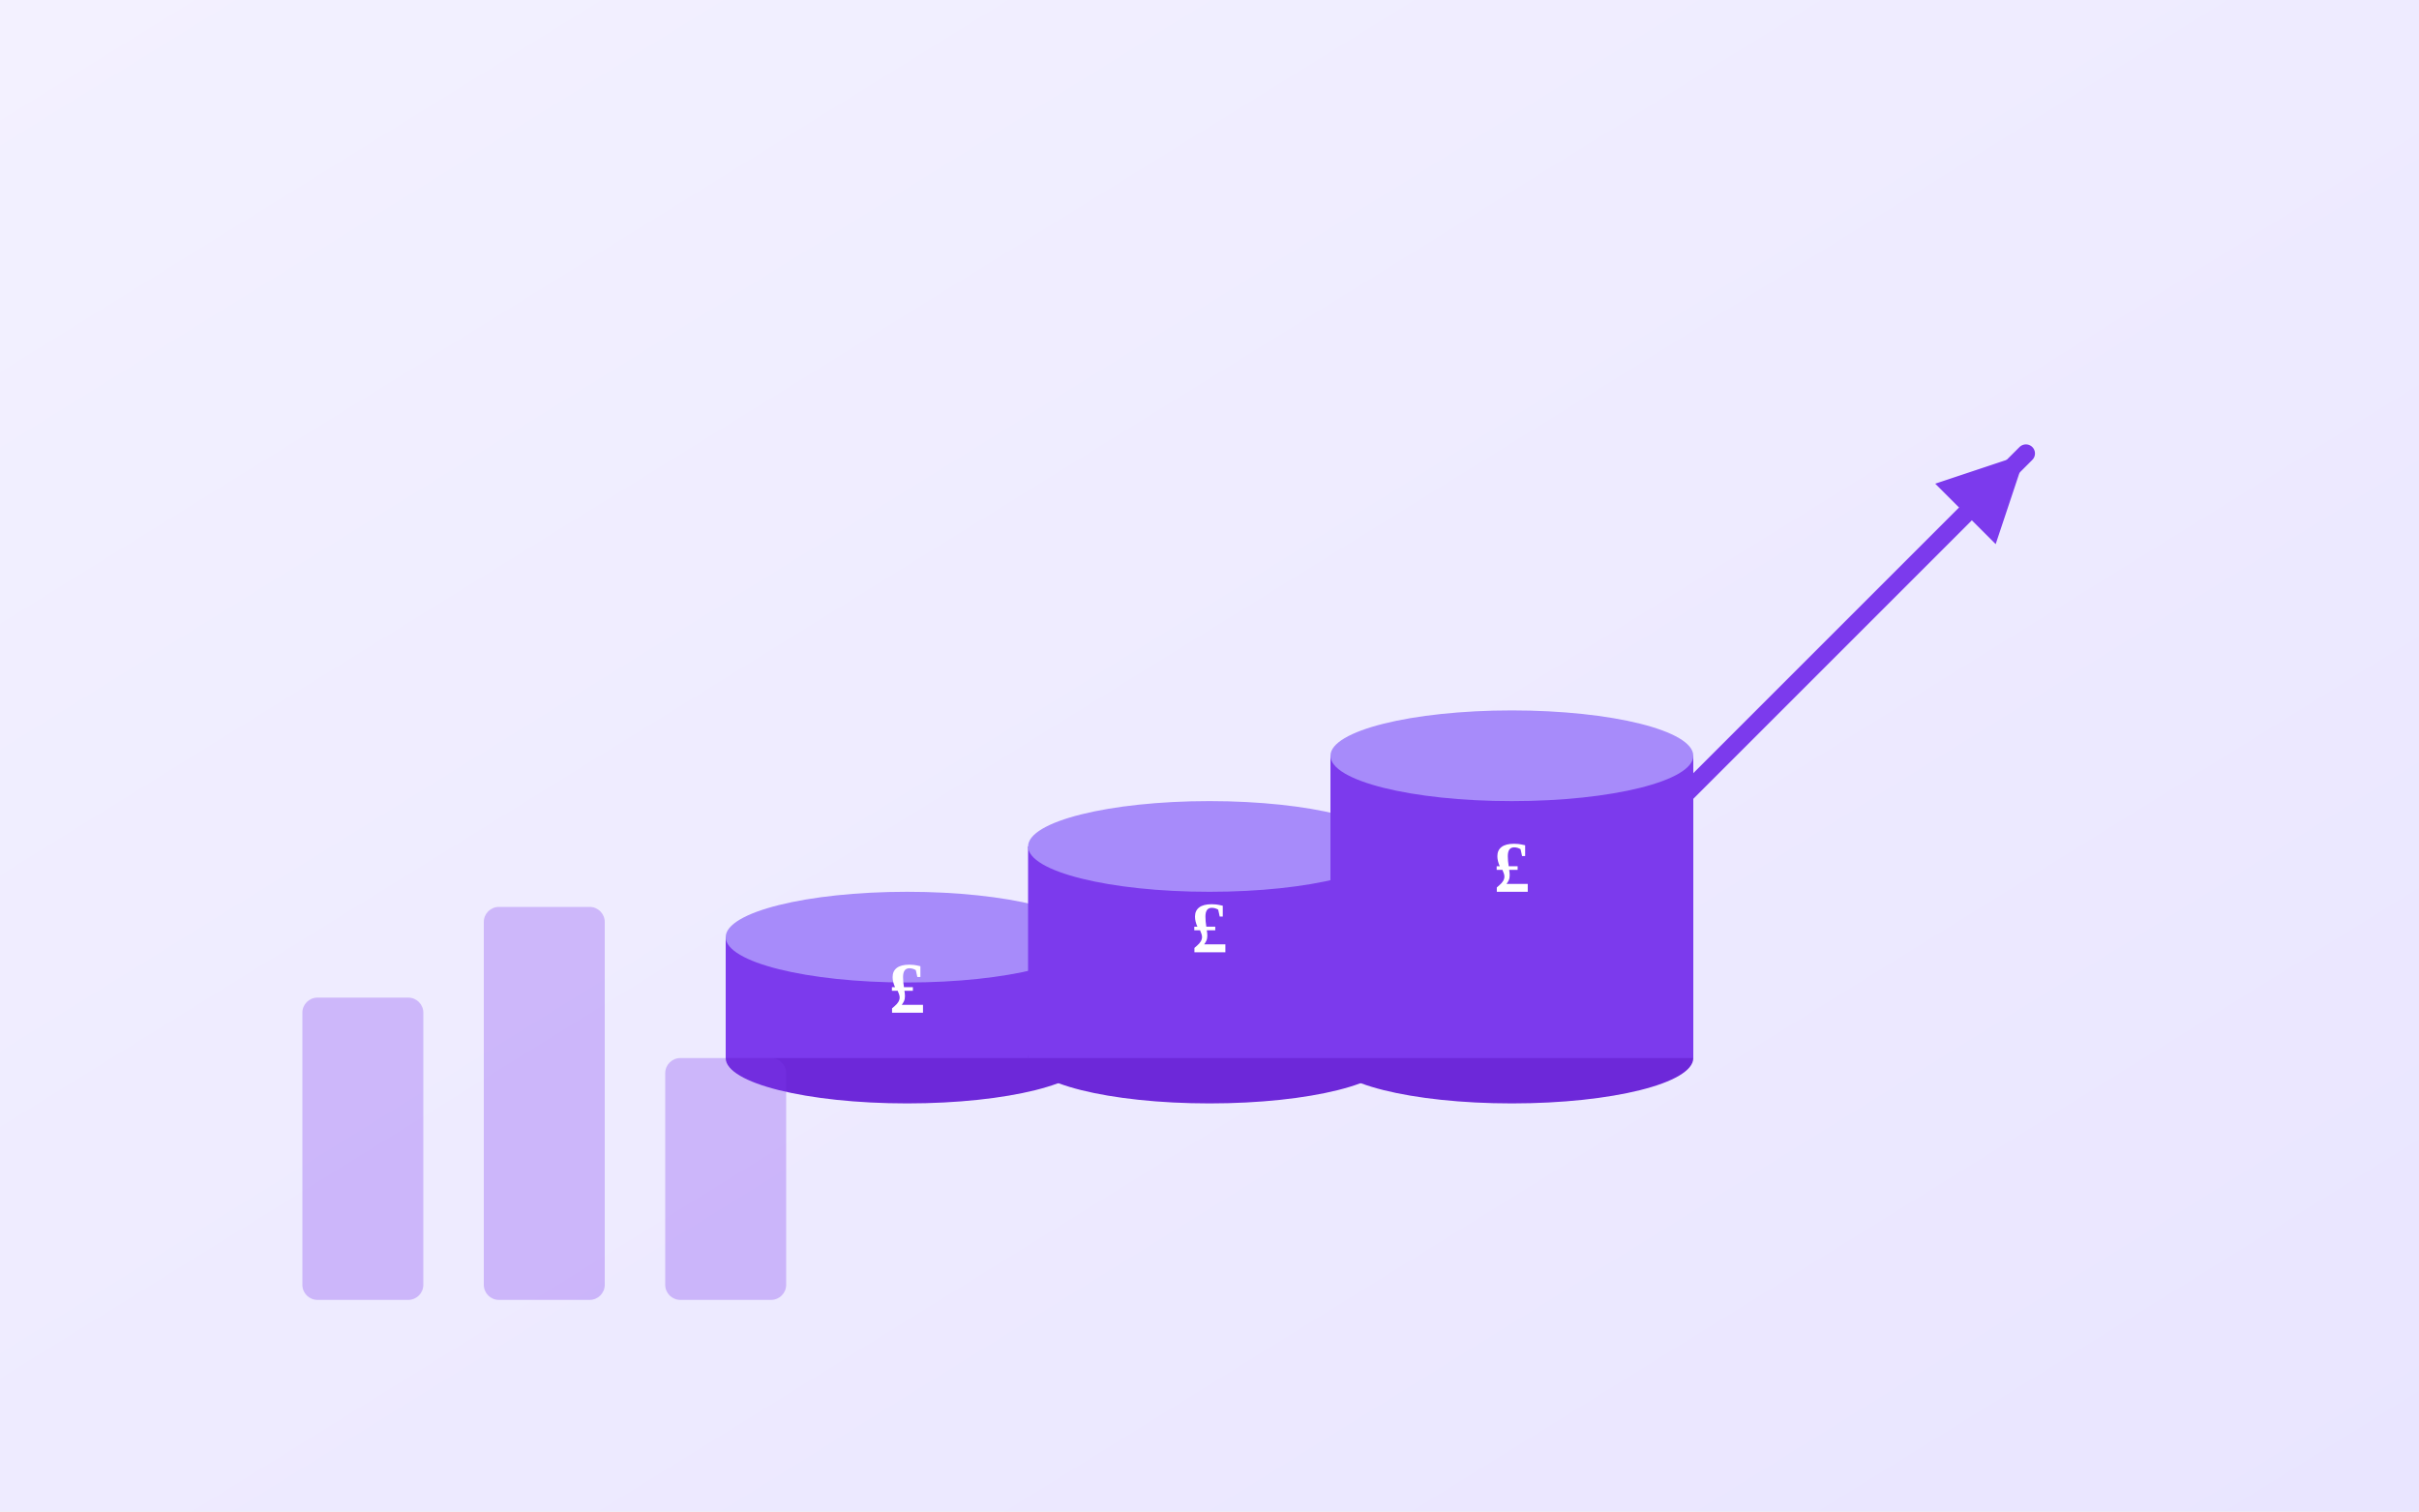
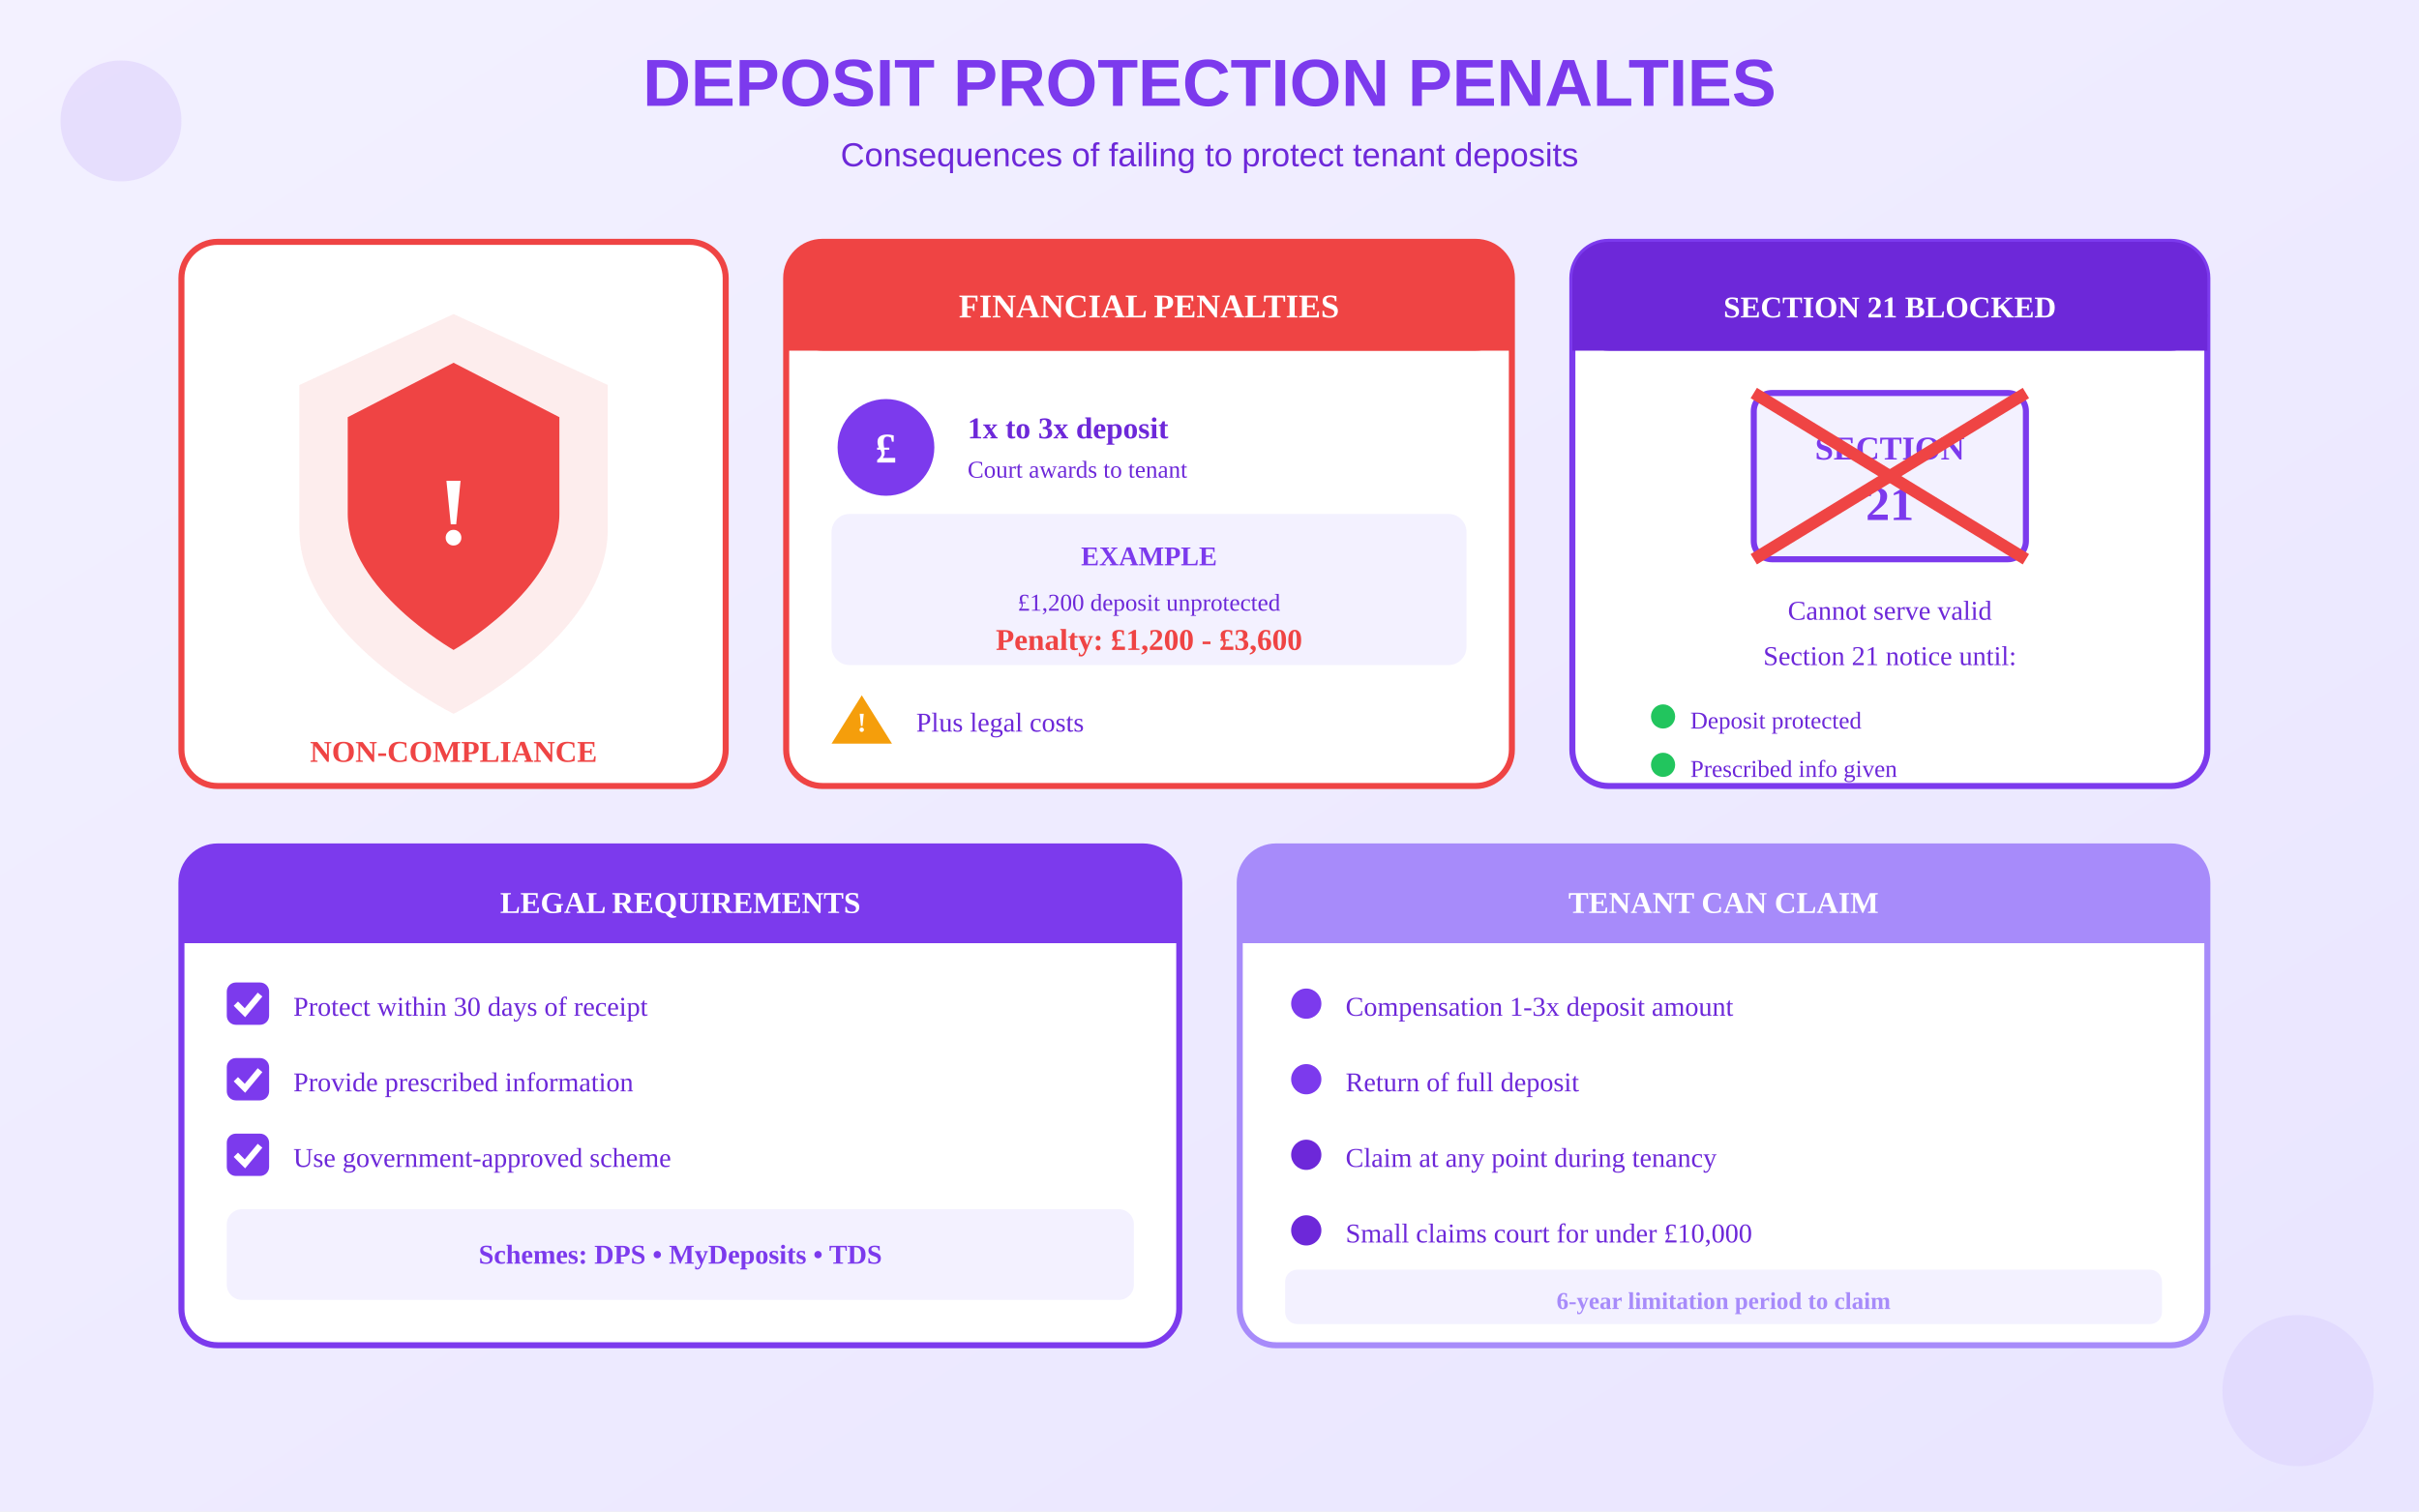
<svg xmlns="http://www.w3.org/2000/svg" viewBox="0 0 800 500">
  <defs>
    <linearGradient id="bgGrad" x1="0%" y1="0%" x2="100%" y2="100%">
      <stop offset="0%" style="stop-color:#F3F1FF" />
      <stop offset="100%" style="stop-color:#E9E5FF" />
    </linearGradient>
  </defs>
  <rect width="800" height="500" fill="url(#bgGrad)" />
-   <g transform="translate(300, 150)">
-     <ellipse cx="0" cy="200" rx="60" ry="15" fill="#6D28D9" />
-     <rect x="-60" y="160" width="120" height="40" fill="#7C3AED" />
-     <ellipse cx="0" cy="160" rx="60" ry="15" fill="#A78BFA" />
-     <text x="0" y="185" text-anchor="middle" fill="white" font-size="24" font-weight="bold">£</text>
-     <ellipse cx="100" cy="200" rx="60" ry="15" fill="#6D28D9" />
-     <rect x="40" y="130" width="120" height="70" fill="#7C3AED" />
-     <ellipse cx="100" cy="130" rx="60" ry="15" fill="#A78BFA" />
-     <text x="100" y="165" text-anchor="middle" fill="white" font-size="24" font-weight="bold">£</text>
-     <ellipse cx="200" cy="200" rx="60" ry="15" fill="#6D28D9" />
-     <rect x="140" y="100" width="120" height="100" fill="#7C3AED" />
-     <ellipse cx="200" cy="100" rx="60" ry="15" fill="#A78BFA" />
-     <text x="200" y="145" text-anchor="middle" fill="white" font-size="24" font-weight="bold">£</text>
+   <text x="400" y="35" text-anchor="middle" fill="#7C3AED" font-size="22" font-weight="bold" font-family="Arial">DEPOSIT PROTECTION PENALTIES</text>
+   <text x="400" y="55" text-anchor="middle" fill="#6D28D9" font-size="11" font-family="Arial">Consequences of failing to protect tenant deposits</text>
+   <g transform="translate(60, 80)">
+     <rect x="0" y="0" width="180" height="180" rx="12" fill="white" stroke="#EF4444" stroke-width="2" />
+     <path d="M90 25 L140 48 L140 95 C140 130 90 155 90 155 C90 155 40 130 40 95 L40 48 Z" fill="#EF4444" opacity="0.1" stroke="#EF4444" stroke-width="2" />
+     <path d="M90 40 L125 58 L125 90 C125 115 90 135 90 135 C90 135 55 115 55 90 L55 58 Z" fill="#EF4444" />
+     <text x="90" y="100" text-anchor="middle" fill="white" font-size="32" font-weight="bold">!</text>
+     <text x="90" y="172" text-anchor="middle" fill="#EF4444" font-size="10" font-weight="bold">NON-COMPLIANCE</text>
  </g>
-   <g transform="translate(550, 120)">
-     <line x1="0" y1="150" x2="120" y2="30" stroke="#7C3AED" stroke-width="6" stroke-linecap="round" />
-     <polygon points="120,30 90,40 110,60" fill="#7C3AED" />
+   <g transform="translate(260, 80)">
+     <rect x="0" y="0" width="240" height="180" rx="12" fill="white" stroke="#EF4444" stroke-width="2" />
+     <rect x="0" y="0" width="240" height="36" rx="12" fill="#EF4444" />
+     <rect x="0" y="24" width="240" height="12" fill="#EF4444" />
+     <text x="120" y="25" text-anchor="middle" fill="white" font-size="11" font-weight="bold">FINANCIAL PENALTIES</text>
+     <g transform="translate(15, 50)">
+       <circle cx="18" cy="18" r="16" fill="#7C3AED" />
+       <text x="18" y="23" text-anchor="middle" fill="white" font-size="14" font-weight="bold">£</text>
+       <text x="45" y="15" fill="#6D28D9" font-size="10" font-weight="bold">1x to 3x deposit</text>
+       <text x="45" y="28" fill="#6D28D9" font-size="8">Court awards to tenant</text>
+     </g>
+     <rect x="15" y="90" width="210" height="50" rx="6" fill="#F3F1FF" />
+     <text x="120" y="107" text-anchor="middle" fill="#7C3AED" font-size="9" font-weight="bold">EXAMPLE</text>
+     <text x="120" y="122" text-anchor="middle" fill="#6D28D9" font-size="8">£1,200 deposit unprotected</text>
+     <text x="120" y="135" text-anchor="middle" fill="#EF4444" font-size="10" font-weight="bold">Penalty: £1,200 - £3,600</text>
+     <g transform="translate(15, 150)">
+       <polygon points="10,0 20,16 0,16" fill="#F59E0B" />
+       <text x="10" y="12" text-anchor="middle" fill="white" font-size="9" font-weight="bold">!</text>
+       <text x="28" y="12" fill="#6D28D9" font-size="9">Plus legal costs</text>
+     </g>
  </g>
-   <g transform="translate(100, 250)" opacity="0.3">
-     <rect x="0" y="80" width="40" height="100" rx="5" fill="#7C3AED" />
-     <rect x="60" y="50" width="40" height="130" rx="5" fill="#7C3AED" />
-     <rect x="120" y="100" width="40" height="80" rx="5" fill="#7C3AED" />
+   <g transform="translate(520, 80)">
+     <rect x="0" y="0" width="210" height="180" rx="12" fill="white" stroke="#7C3AED" stroke-width="2" />
+     <rect x="0" y="0" width="210" height="36" rx="12" fill="#6D28D9" />
+     <rect x="0" y="24" width="210" height="12" fill="#6D28D9" />
+     <text x="105" y="25" text-anchor="middle" fill="white" font-size="10" font-weight="bold">SECTION 21 BLOCKED</text>
+     <g transform="translate(60, 50)">
+       <rect x="0" y="0" width="90" height="55" rx="6" fill="#F3F1FF" stroke="#7C3AED" stroke-width="2" />
+       <text x="45" y="22" text-anchor="middle" fill="#7C3AED" font-size="11" font-weight="bold">SECTION</text>
+       <text x="45" y="42" text-anchor="middle" fill="#7C3AED" font-size="16" font-weight="bold">21</text>
+       <line x1="0" y1="0" x2="90" y2="55" stroke="#EF4444" stroke-width="4" />
+       <line x1="90" y1="0" x2="0" y2="55" stroke="#EF4444" stroke-width="4" />
+     </g>
+     <text x="105" y="125" text-anchor="middle" fill="#6D28D9" font-size="9">Cannot serve valid</text>
+     <text x="105" y="140" text-anchor="middle" fill="#6D28D9" font-size="9">Section 21 notice until:</text>
+     <g transform="translate(25, 152)">
+       <circle cx="5" cy="5" r="4" fill="#22C55E" />
+       <text x="14" y="9" fill="#6D28D9" font-size="8">Deposit protected</text>
+     </g>
+     <g transform="translate(25, 168)">
+       <circle cx="5" cy="5" r="4" fill="#22C55E" />
+       <text x="14" y="9" fill="#6D28D9" font-size="8">Prescribed info given</text>
+     </g>
  </g>
+   <g transform="translate(60, 280)">
+     <rect x="0" y="0" width="330" height="165" rx="12" fill="white" stroke="#7C3AED" stroke-width="2" />
+     <rect x="0" y="0" width="330" height="32" rx="12" fill="#7C3AED" />
+     <rect x="0" y="20" width="330" height="12" fill="#7C3AED" />
+     <text x="165" y="22" text-anchor="middle" fill="white" font-size="10" font-weight="bold">LEGAL REQUIREMENTS</text>
+     <g transform="translate(15, 45)">
+       <rect x="0" y="0" width="14" height="14" rx="3" fill="#7C3AED" />
+       <path d="M3 7 L6 10 L11 4" stroke="white" stroke-width="2" fill="none" />
+       <text x="22" y="11" fill="#6D28D9" font-size="9">Protect within 30 days of receipt</text>
+     </g>
+     <g transform="translate(15, 70)">
+       <rect x="0" y="0" width="14" height="14" rx="3" fill="#7C3AED" />
+       <path d="M3 7 L6 10 L11 4" stroke="white" stroke-width="2" fill="none" />
+       <text x="22" y="11" fill="#6D28D9" font-size="9">Provide prescribed information</text>
+     </g>
+     <g transform="translate(15, 95)">
+       <rect x="0" y="0" width="14" height="14" rx="3" fill="#7C3AED" />
+       <path d="M3 7 L6 10 L11 4" stroke="white" stroke-width="2" fill="none" />
+       <text x="22" y="11" fill="#6D28D9" font-size="9">Use government-approved scheme</text>
+     </g>
+     <rect x="15" y="120" width="300" height="30" rx="5" fill="#F3F1FF" />
+     <text x="165" y="138" text-anchor="middle" fill="#7C3AED" font-size="9" font-weight="bold">Schemes: DPS • MyDeposits • TDS</text>
+   </g>
+   <g transform="translate(410, 280)">
+     <rect x="0" y="0" width="320" height="165" rx="12" fill="white" stroke="#A78BFA" stroke-width="2" />
+     <rect x="0" y="0" width="320" height="32" rx="12" fill="#A78BFA" />
+     <rect x="0" y="20" width="320" height="12" fill="#A78BFA" />
+     <text x="160" y="22" text-anchor="middle" fill="white" font-size="10" font-weight="bold">TENANT CAN CLAIM</text>
+     <g transform="translate(15, 45)">
+       <circle cx="7" cy="7" r="5" fill="#7C3AED" />
+       <text x="20" y="11" fill="#6D28D9" font-size="9">Compensation 1-3x deposit amount</text>
+     </g>
+     <g transform="translate(15, 70)">
+       <circle cx="7" cy="7" r="5" fill="#7C3AED" />
+       <text x="20" y="11" fill="#6D28D9" font-size="9">Return of full deposit</text>
+     </g>
+     <g transform="translate(15, 95)">
+       <circle cx="7" cy="7" r="5" fill="#6D28D9" />
+       <text x="20" y="11" fill="#6D28D9" font-size="9">Claim at any point during tenancy</text>
+     </g>
+     <g transform="translate(15, 120)">
+       <circle cx="7" cy="7" r="5" fill="#6D28D9" />
+       <text x="20" y="11" fill="#6D28D9" font-size="9">Small claims court for under £10,000</text>
+     </g>
+     <rect x="15" y="140" width="290" height="18" rx="4" fill="#F3F1FF" />
+     <text x="160" y="153" text-anchor="middle" fill="#A78BFA" font-size="8" font-weight="bold">6-year limitation period to claim</text>
+   </g>
+   <circle cx="40" cy="40" r="20" fill="#7C3AED" opacity="0.1" />
+   <circle cx="760" cy="460" r="25" fill="#A78BFA" opacity="0.12" />
</svg>
